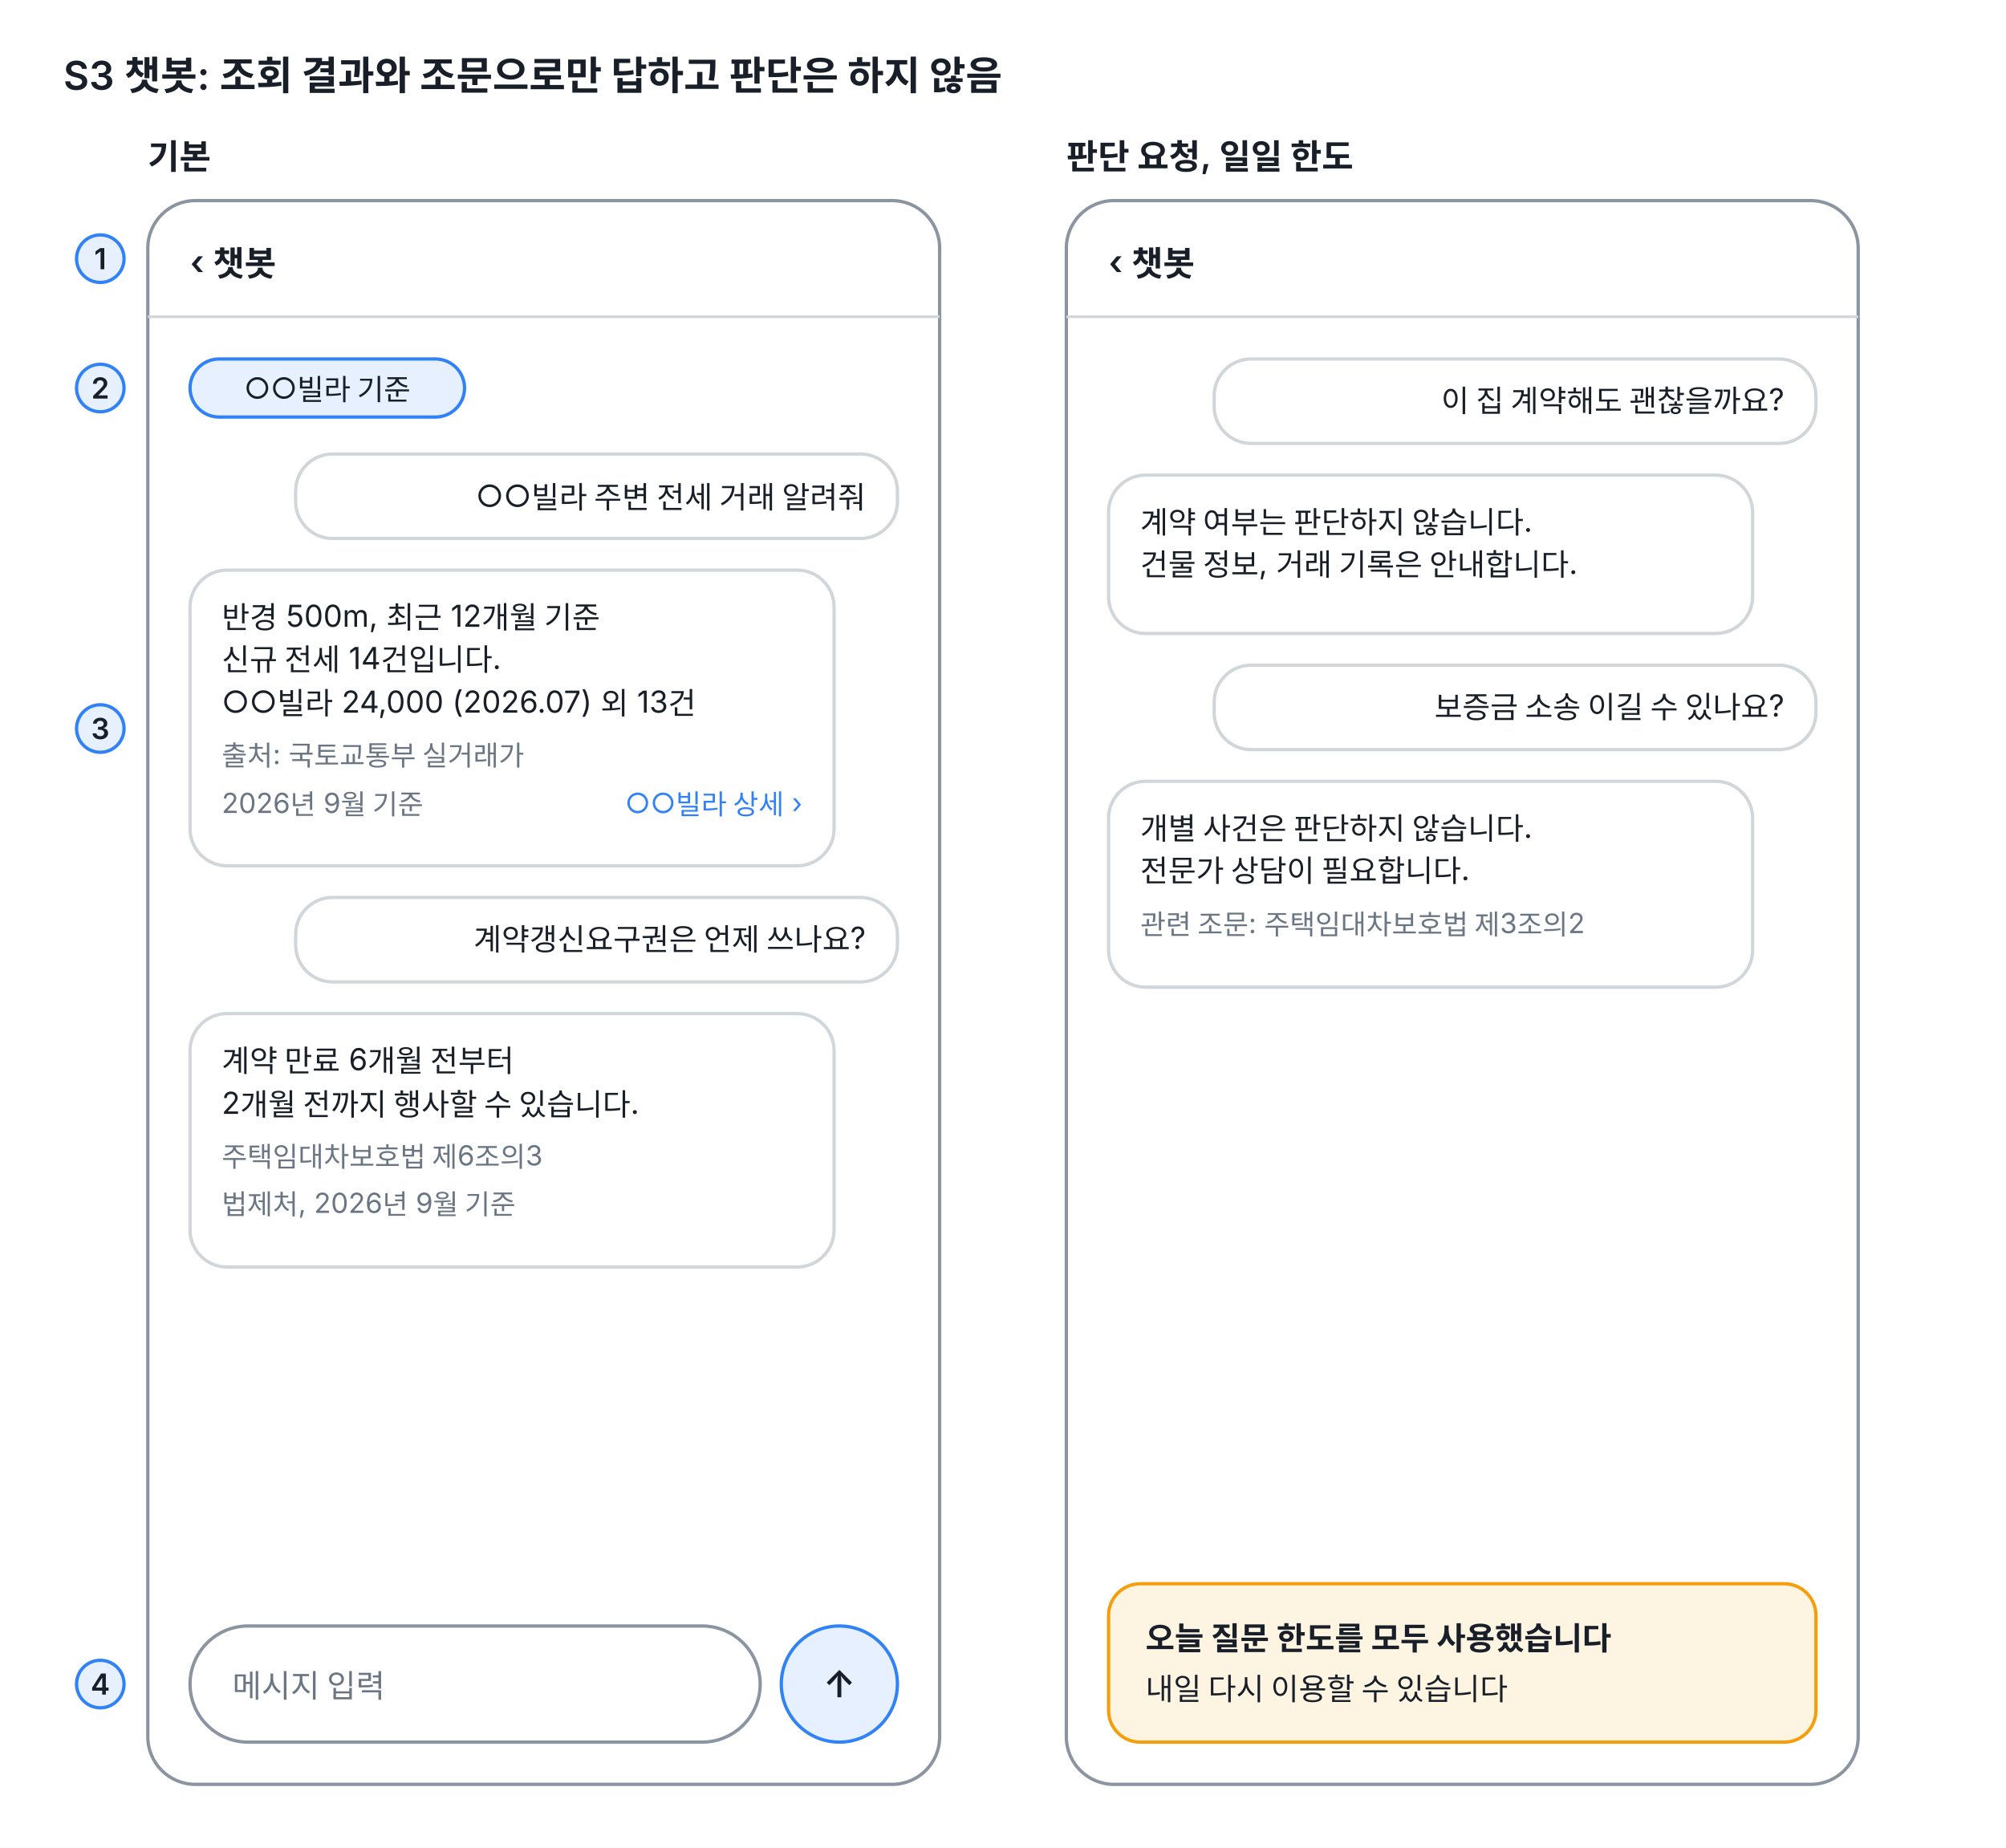
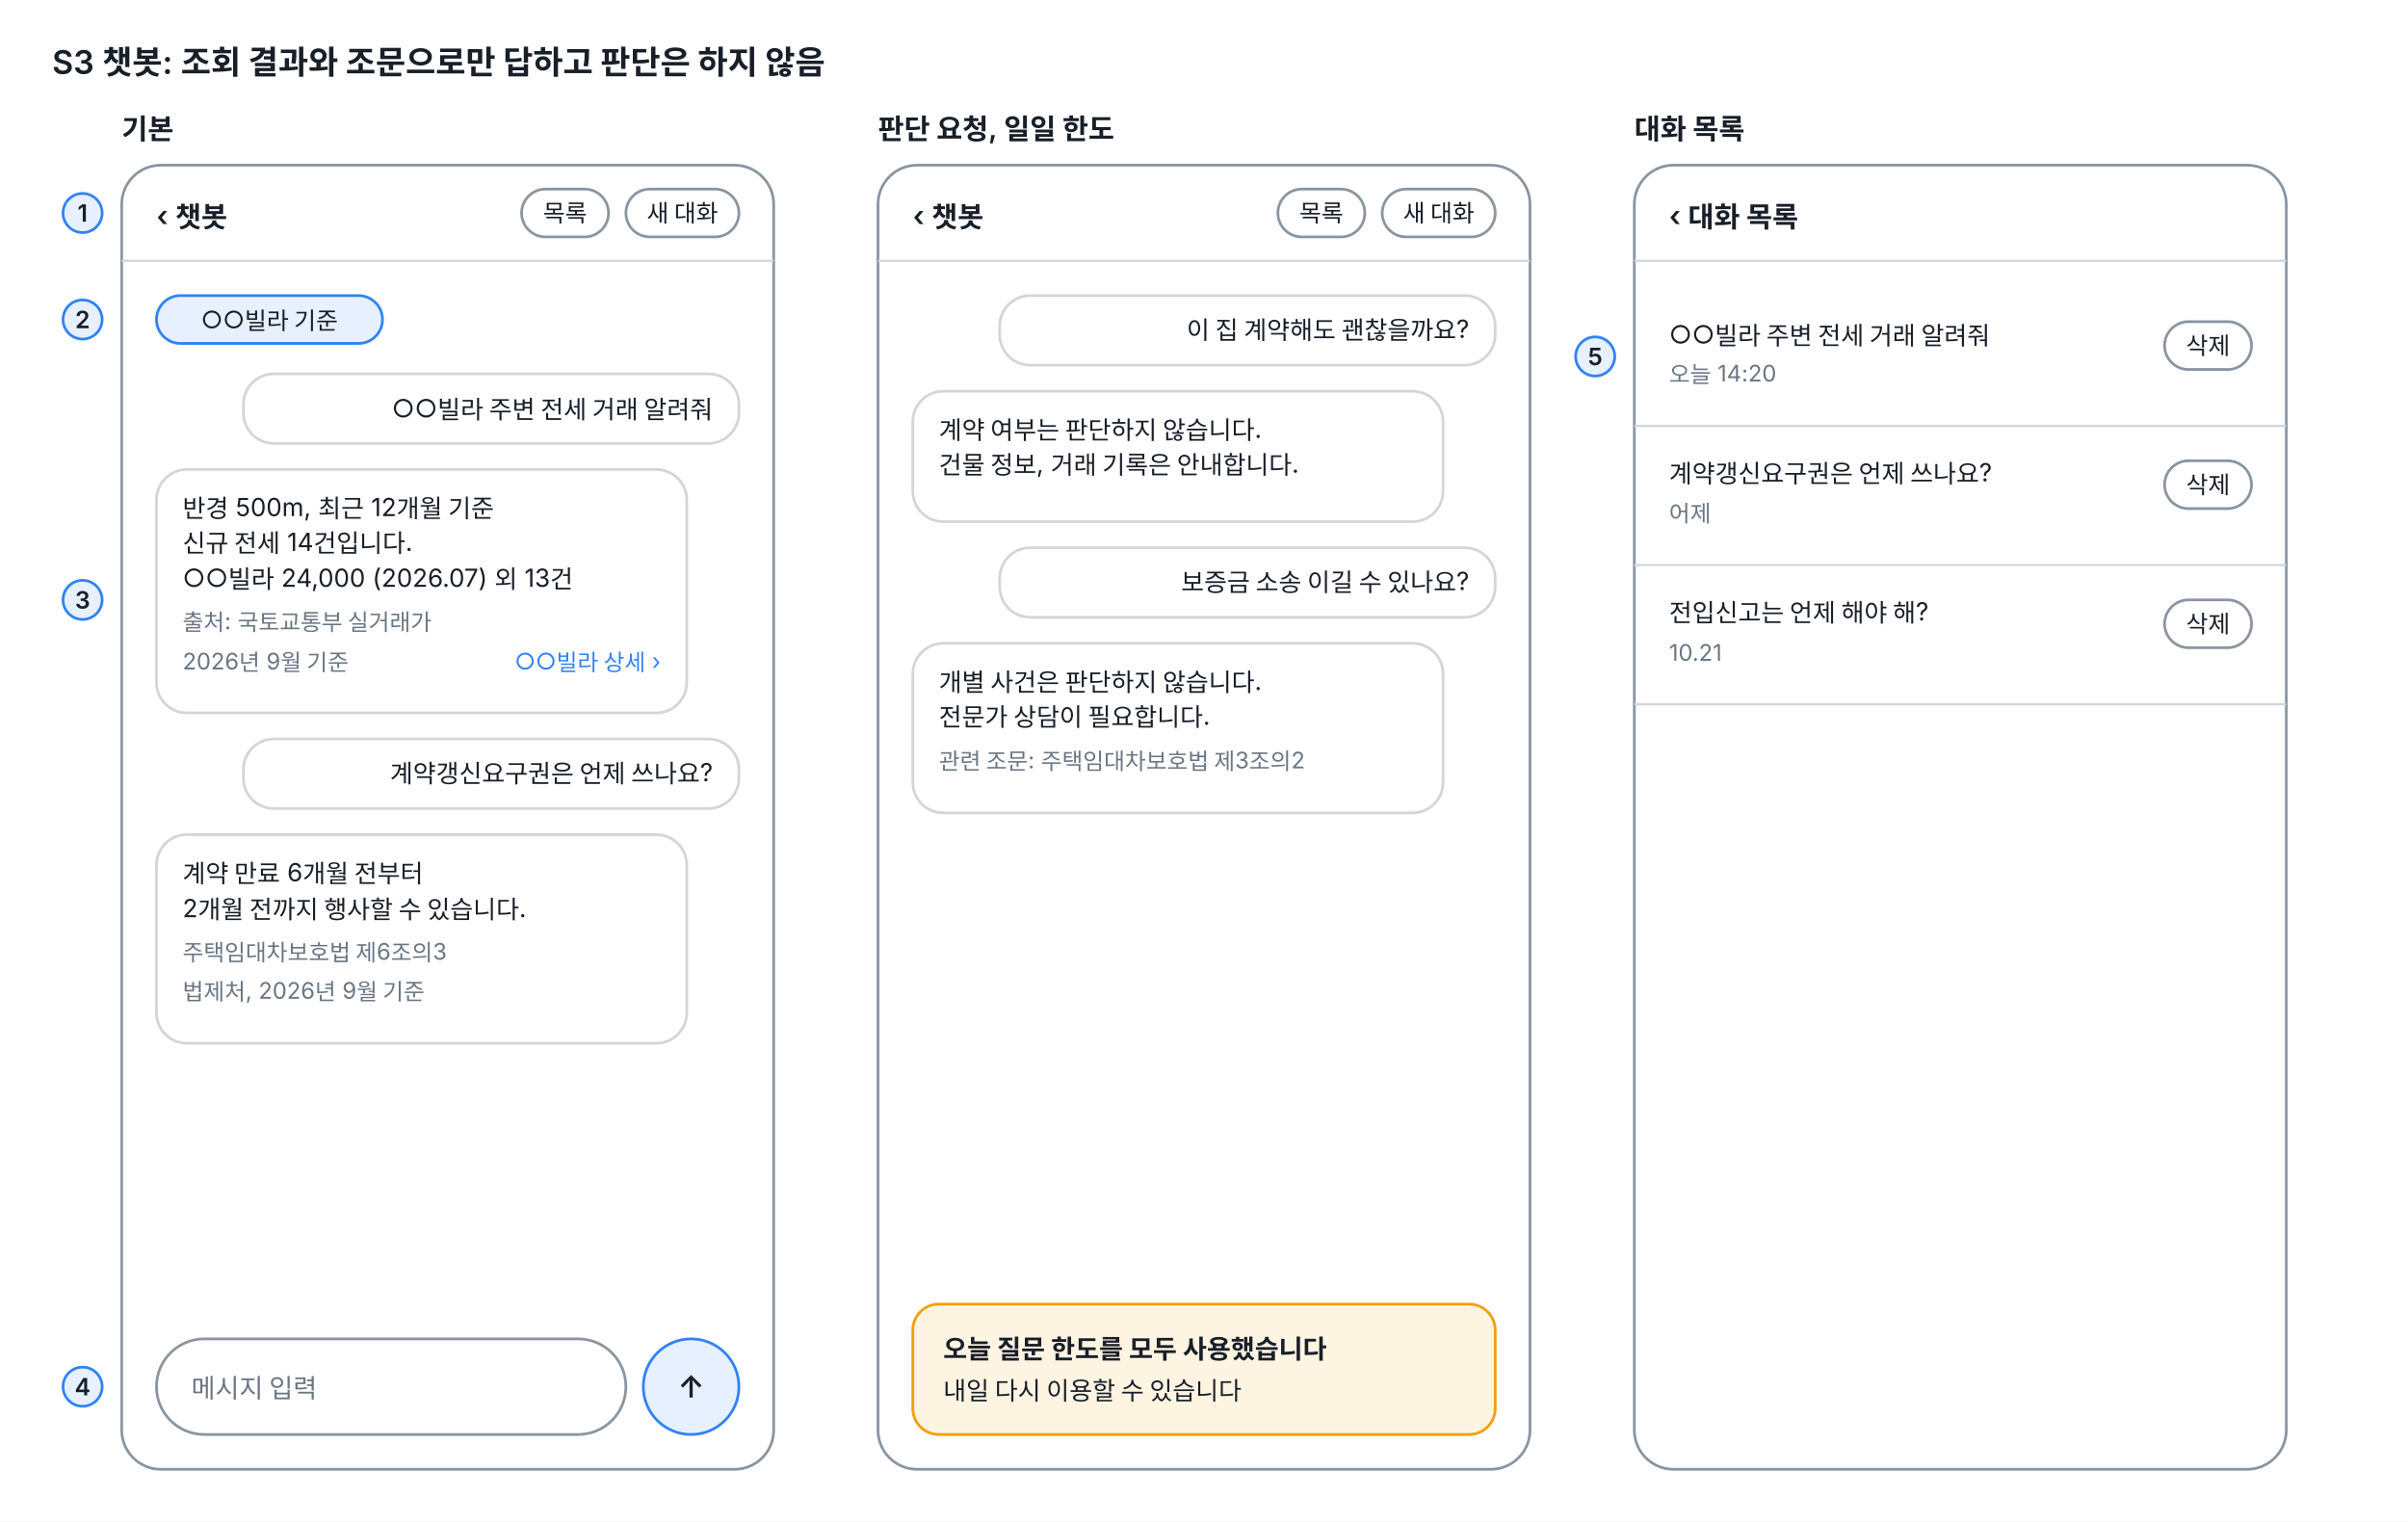
- <svg xmlns="http://www.w3.org/2000/svg" font-family="-apple-system, 'Apple SD Gothic Neo', 'Noto Sans KR', sans-serif" viewBox="0 0 760 700" role="img" aria-label="S3 챗봇: 조회 결과와 조문으로만 답하고 판단은 하지 않음" font-size="12">
+ <svg xmlns="http://www.w3.org/2000/svg" font-family="-apple-system, 'Apple SD Gothic Neo', 'Noto Sans KR', sans-serif" viewBox="0 0 1108 700" role="img" aria-label="S3 챗봇: 조회 결과와 조문으로만 답하고 판단은 하지 않음" font-size="12">
  <rect width="100%" height="100%" fill="#ffffff" />
  <text x="24" y="34" font-size="15" font-weight="600" fill="#191f28">S3 챗봇: 조회 결과와 조문으로만 답하고 판단은 하지 않음</text>
  <text x="56" y="64" font-size="13" font-weight="600" fill="#191f28">기본</text>
  <text x="404" y="64" font-size="13" font-weight="600" fill="#191f28">판단 요청, 일일 한도</text>
+   <text x="752" y="64" font-size="13" font-weight="600" fill="#191f28">대화 목록</text>
  <g>
    <rect x="56" y="76" width="300" height="600" rx="18" fill="none" stroke="#8b95a1" stroke-width="1.25" />
    <line x1="56" x2="356" y1="120" y2="120" stroke="#d1d6db" />
    <text x="72" y="104" font-size="13" font-weight="600" fill="#191f28">‹ 챗봇</text>
+     <rect x="240" y="87" width="40" height="22" rx="11" fill="none" stroke="#8b95a1" stroke-width="1.25" />
+     <text x="260" y="102" font-size="11" text-anchor="middle" fill="#191f28">목록</text>
+     <rect x="288" y="87" width="52" height="22" rx="11" fill="none" stroke="#8b95a1" stroke-width="1.25" />
+     <text x="314" y="102" font-size="11" text-anchor="middle" fill="#191f28">새 대화</text>
    <rect x="72" y="136" width="104" height="22" rx="11" fill="#3182f6" fill-opacity="0.12" stroke="#3182f6" stroke-width="1.25" />
    <text x="124" y="151" font-size="11" text-anchor="middle" fill="#191f28">○○빌라 기준</text>
    <rect x="112" y="172" width="228" height="32" rx="14" fill="none" stroke="#d1d6db" stroke-width="1.25" />
    <text x="328" y="192" font-size="11.5" text-anchor="end" fill="#191f28">○○빌라 주변 전세 거래 알려줘</text>
    <rect x="72" y="216" width="244" height="112" rx="14" fill="none" stroke="#d1d6db" stroke-width="1.25" />
    <text x="84" y="238" font-size="11.5" fill="#191f28">반경 500m, 최근 12개월 기준</text>
    <text x="84" y="254" font-size="11.5" fill="#191f28">신규 전세 14건입니다.</text>
    <text x="84" y="270" font-size="11.5" fill="#191f28">○○빌라 24,000 (2026.07) 외 13건</text>
    <text x="84" y="290" font-size="10.5" fill="#6b7684">출처: 국토교통부 실거래가</text>
    <text x="84" y="308" font-size="10.5" fill="#6b7684">2026년 9월 기준</text>
    <text x="304" y="308" font-size="10.5" text-anchor="end" fill="#3182f6">○○빌라 상세 ›</text>
    <rect x="112" y="340" width="228" height="32" rx="14" fill="none" stroke="#d1d6db" stroke-width="1.25" />
    <text x="328" y="360" font-size="11.5" text-anchor="end" fill="#191f28">계약갱신요구권은 언제 쓰나요?</text>
    <rect x="72" y="384" width="244" height="96" rx="14" fill="none" stroke="#d1d6db" stroke-width="1.25" />
    <text x="84" y="406" font-size="11.5" fill="#191f28">계약 만료 6개월 전부터</text>
    <text x="84" y="422" font-size="11.5" fill="#191f28">2개월 전까지 행사할 수 있습니다.</text>
    <text x="84" y="442" font-size="10.5" fill="#6b7684">주택임대차보호법 제6조의3</text>
    <text x="84" y="460" font-size="10.5" fill="#6b7684">법제처, 2026년 9월 기준</text>
    <rect x="72" y="616" width="216" height="44" rx="22" fill="none" stroke="#8b95a1" stroke-width="1.25" />
    <text x="88" y="643" font-size="12" fill="#6b7684">메시지 입력</text>
    <rect x="296" y="616" width="44" height="44" rx="22" fill="#3182f6" fill-opacity="0.12" stroke="#3182f6" stroke-width="1.25" />
    <text x="318" y="643" font-size="14" font-weight="600" text-anchor="middle" fill="#191f28">↑</text>
  </g>
  <circle cx="38" cy="98" r="9" fill="#3182f6" fill-opacity="0.12" stroke="#3182f6" stroke-width="1.25" />
  <text x="38" y="102" font-size="11" font-weight="600" text-anchor="middle" fill="#191f28">1</text>
  <circle cx="38" cy="147" r="9" fill="#3182f6" fill-opacity="0.12" stroke="#3182f6" stroke-width="1.25" />
  <text x="38" y="151" font-size="11" font-weight="600" text-anchor="middle" fill="#191f28">2</text>
  <circle cx="38" cy="276" r="9" fill="#3182f6" fill-opacity="0.12" stroke="#3182f6" stroke-width="1.25" />
  <text x="38" y="280" font-size="11" font-weight="600" text-anchor="middle" fill="#191f28">3</text>
  <circle cx="38" cy="638" r="9" fill="#3182f6" fill-opacity="0.12" stroke="#3182f6" stroke-width="1.25" />
  <text x="38" y="642" font-size="11" font-weight="600" text-anchor="middle" fill="#191f28">4</text>
  <g>
    <rect x="404" y="76" width="300" height="600" rx="18" fill="none" stroke="#8b95a1" stroke-width="1.25" />
    <line x1="404" x2="704" y1="120" y2="120" stroke="#d1d6db" />
    <text x="420" y="104" font-size="13" font-weight="600" fill="#191f28">‹ 챗봇</text>
+     <rect x="588" y="87" width="40" height="22" rx="11" fill="none" stroke="#8b95a1" stroke-width="1.25" />
+     <text x="608" y="102" font-size="11" text-anchor="middle" fill="#191f28">목록</text>
+     <rect x="636" y="87" width="52" height="22" rx="11" fill="none" stroke="#8b95a1" stroke-width="1.25" />
+     <text x="662" y="102" font-size="11" text-anchor="middle" fill="#191f28">새 대화</text>
    <rect x="460" y="136" width="228" height="32" rx="14" fill="none" stroke="#d1d6db" stroke-width="1.25" />
    <text x="676" y="156" font-size="11.5" text-anchor="end" fill="#191f28">이 집 계약해도 괜찮을까요?</text>
    <rect x="420" y="180" width="244" height="60" rx="14" fill="none" stroke="#d1d6db" stroke-width="1.25" />
    <text x="432" y="202" font-size="11.5" fill="#191f28">계약 여부는 판단하지 않습니다.</text>
    <text x="432" y="218" font-size="11.5" fill="#191f28">건물 정보, 거래 기록은 안내합니다.</text>
    <rect x="460" y="252" width="228" height="32" rx="14" fill="none" stroke="#d1d6db" stroke-width="1.25" />
    <text x="676" y="272" font-size="11.5" text-anchor="end" fill="#191f28">보증금 소송 이길 수 있나요?</text>
    <rect x="420" y="296" width="244" height="78" rx="14" fill="none" stroke="#d1d6db" stroke-width="1.25" />
    <text x="432" y="318" font-size="11.5" fill="#191f28">개별 사건은 판단하지 않습니다.</text>
    <text x="432" y="334" font-size="11.5" fill="#191f28">전문가 상담이 필요합니다.</text>
    <text x="432" y="354" font-size="10.5" fill="#6b7684">관련 조문: 주택임대차보호법 제3조의2</text>
    <rect x="420" y="600" width="268" height="60" rx="12" fill="#f59e0b" fill-opacity="0.12" stroke="#f59e0b" stroke-width="1.25" />
    <text x="434" y="625" font-size="12" font-weight="600" fill="#191f28">오늘 질문 한도를 모두 사용했습니다</text>
    <text x="434" y="644" font-size="11.5" fill="#191f28">내일 다시 이용할 수 있습니다</text>
  </g>
+   <g>
+     <rect x="752" y="76" width="300" height="600" rx="18" fill="none" stroke="#8b95a1" stroke-width="1.25" />
+     <line x1="752" x2="1052" y1="120" y2="120" stroke="#d1d6db" />
+     <text x="768" y="104" font-size="13" font-weight="600" fill="#191f28">‹ 대화 목록</text>
+     <text x="768" y="158" font-size="11.5" fill="#191f28">○○빌라 주변 전세 거래 알려줘</text>
+     <text x="768" y="176" font-size="10.5" fill="#6b7684">오늘 14:20</text>
+     <rect x="996" y="148" width="40" height="22" rx="11" fill="none" stroke="#8b95a1" stroke-width="1.25" />
+     <text x="1016" y="163" font-size="11" text-anchor="middle" fill="#191f28">삭제</text>
+     <line x1="752" x2="1052" y1="196" y2="196" stroke="#d1d6db" />
+     <text x="768" y="222" font-size="11.5" fill="#191f28">계약갱신요구권은 언제 쓰나요?</text>
+     <text x="768" y="240" font-size="10.5" fill="#6b7684">어제</text>
+     <rect x="996" y="212" width="40" height="22" rx="11" fill="none" stroke="#8b95a1" stroke-width="1.25" />
+     <text x="1016" y="227" font-size="11" text-anchor="middle" fill="#191f28">삭제</text>
+     <line x1="752" x2="1052" y1="260" y2="260" stroke="#d1d6db" />
+     <text x="768" y="286" font-size="11.5" fill="#191f28">전입신고는 언제 해야 해?</text>
+     <text x="768" y="304" font-size="10.5" fill="#6b7684">10.21</text>
+     <rect x="996" y="276" width="40" height="22" rx="11" fill="none" stroke="#8b95a1" stroke-width="1.25" />
+     <text x="1016" y="291" font-size="11" text-anchor="middle" fill="#191f28">삭제</text>
+     <line x1="752" x2="1052" y1="324" y2="324" stroke="#d1d6db" />
+   </g>
+   <circle cx="734" cy="164" r="9" fill="#3182f6" fill-opacity="0.12" stroke="#3182f6" stroke-width="1.25" />
+   <text x="734" y="168" font-size="11" font-weight="600" text-anchor="middle" fill="#191f28">5</text>
</svg>
